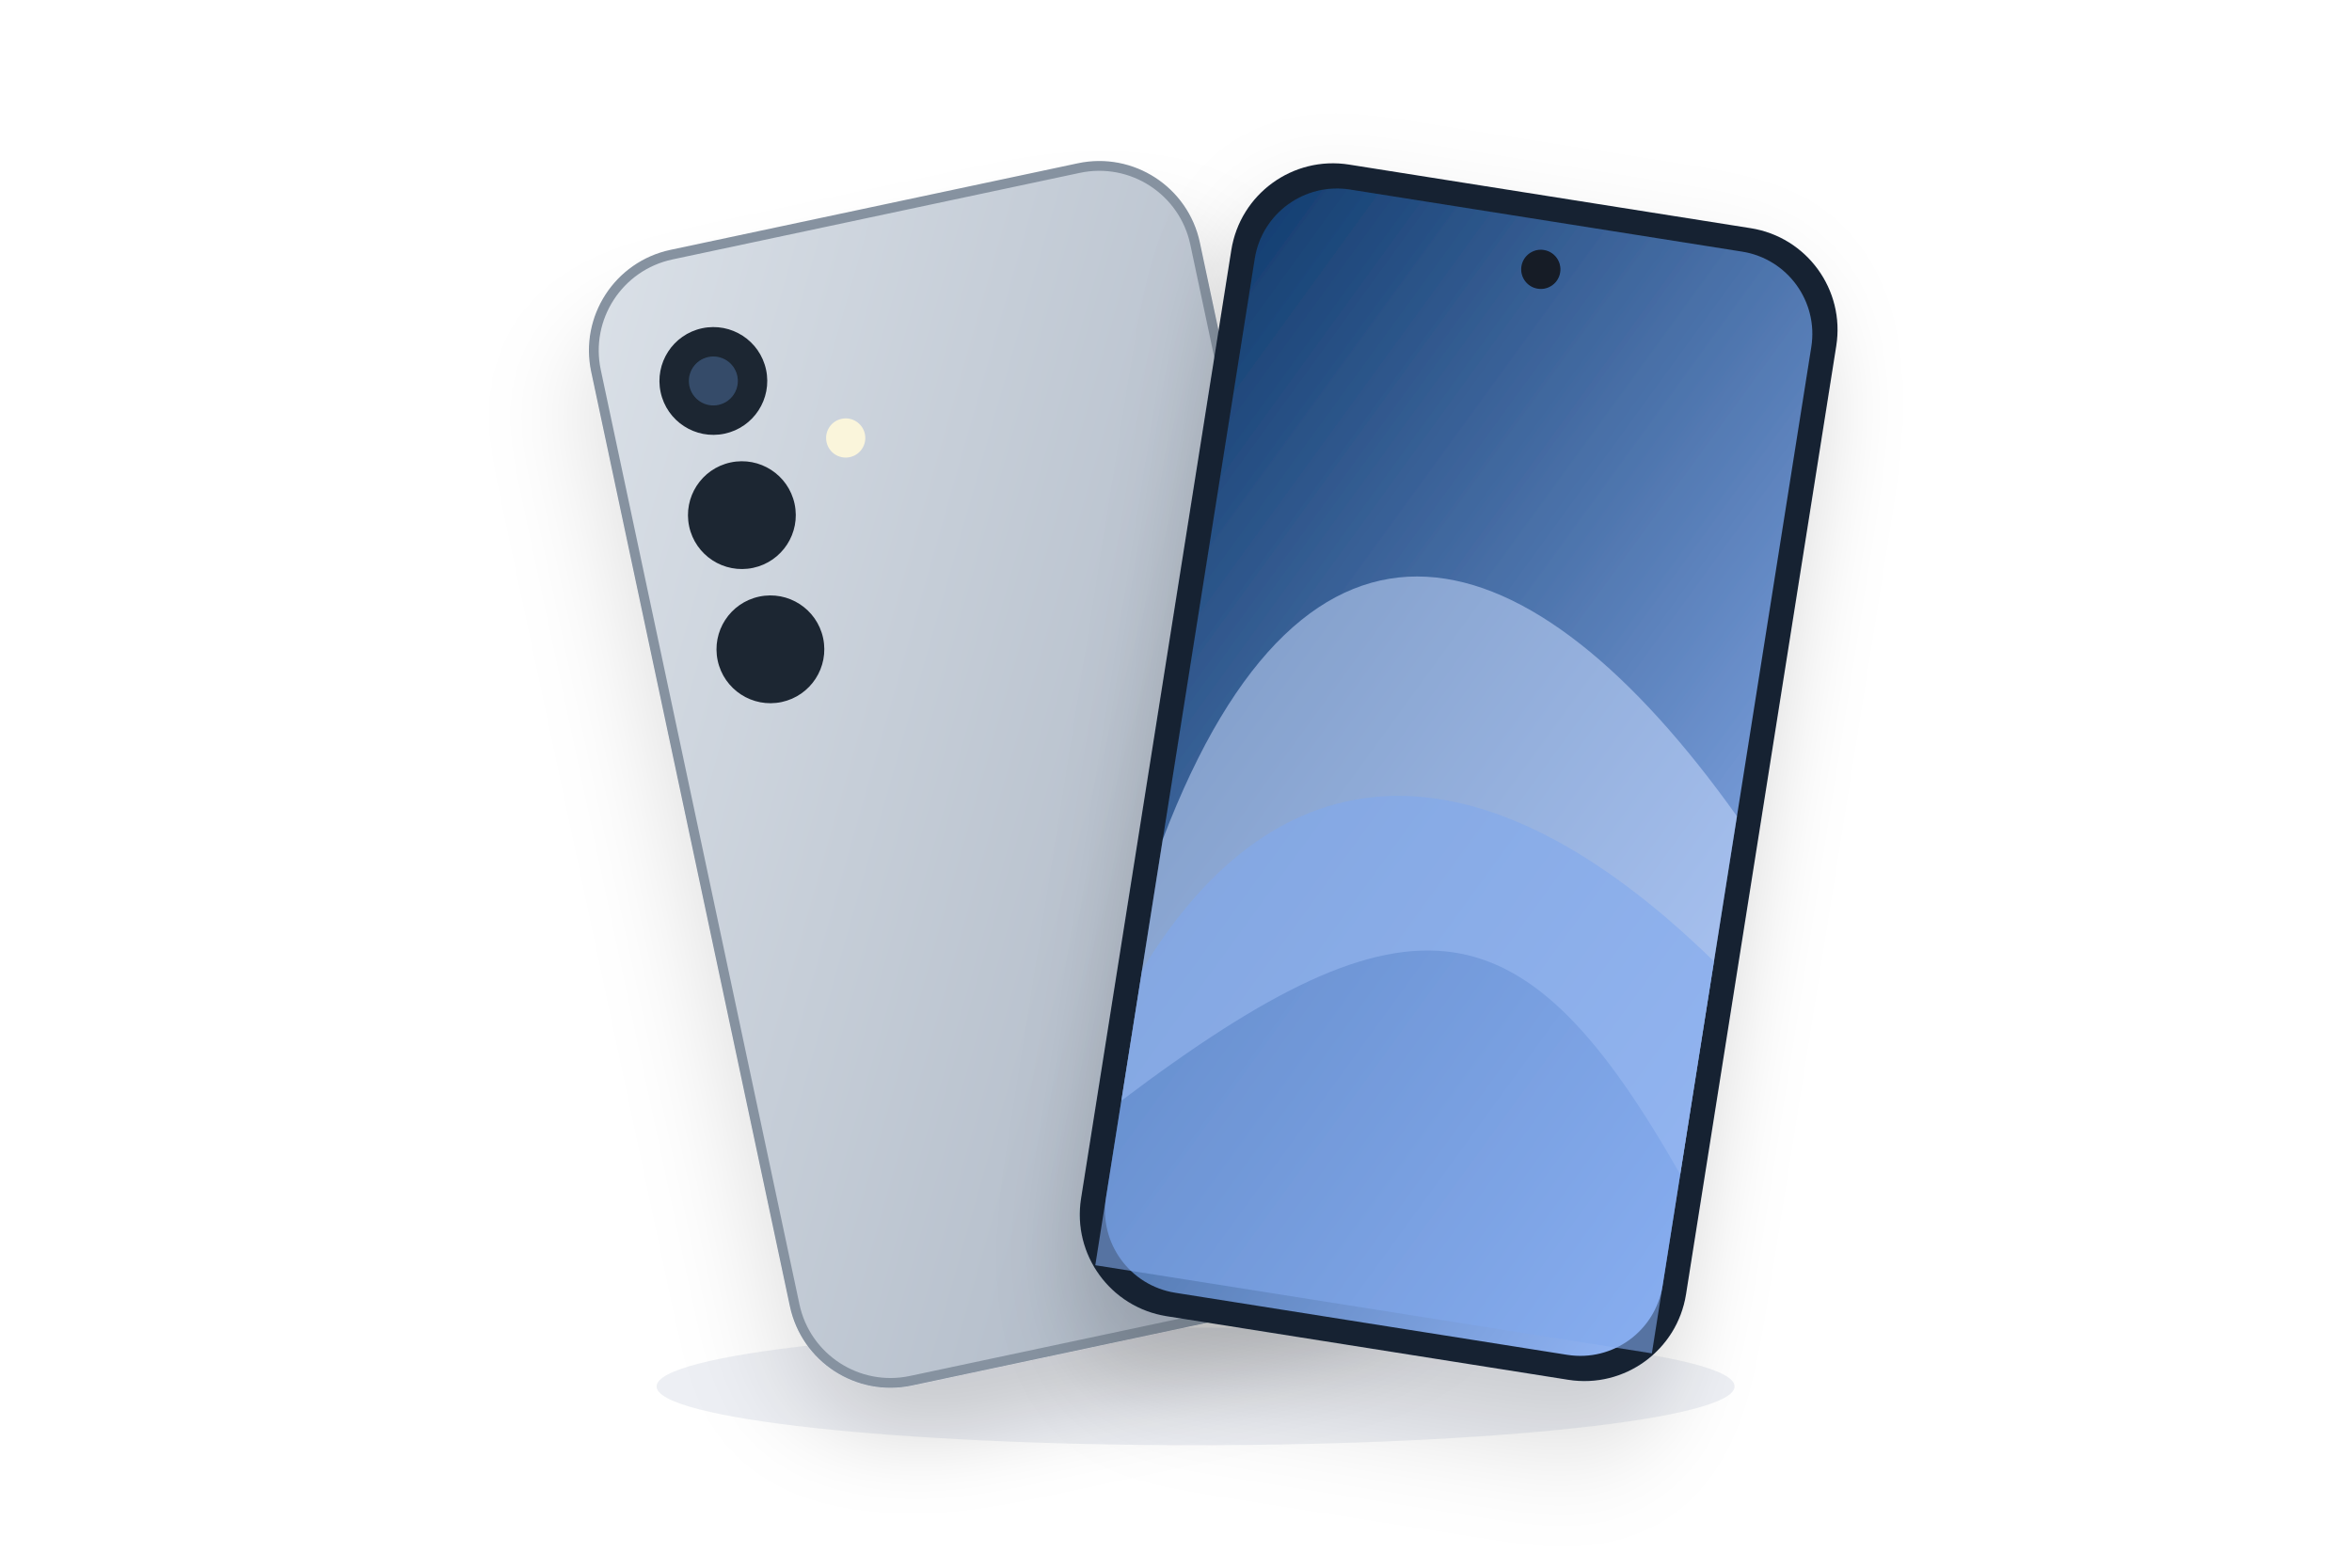
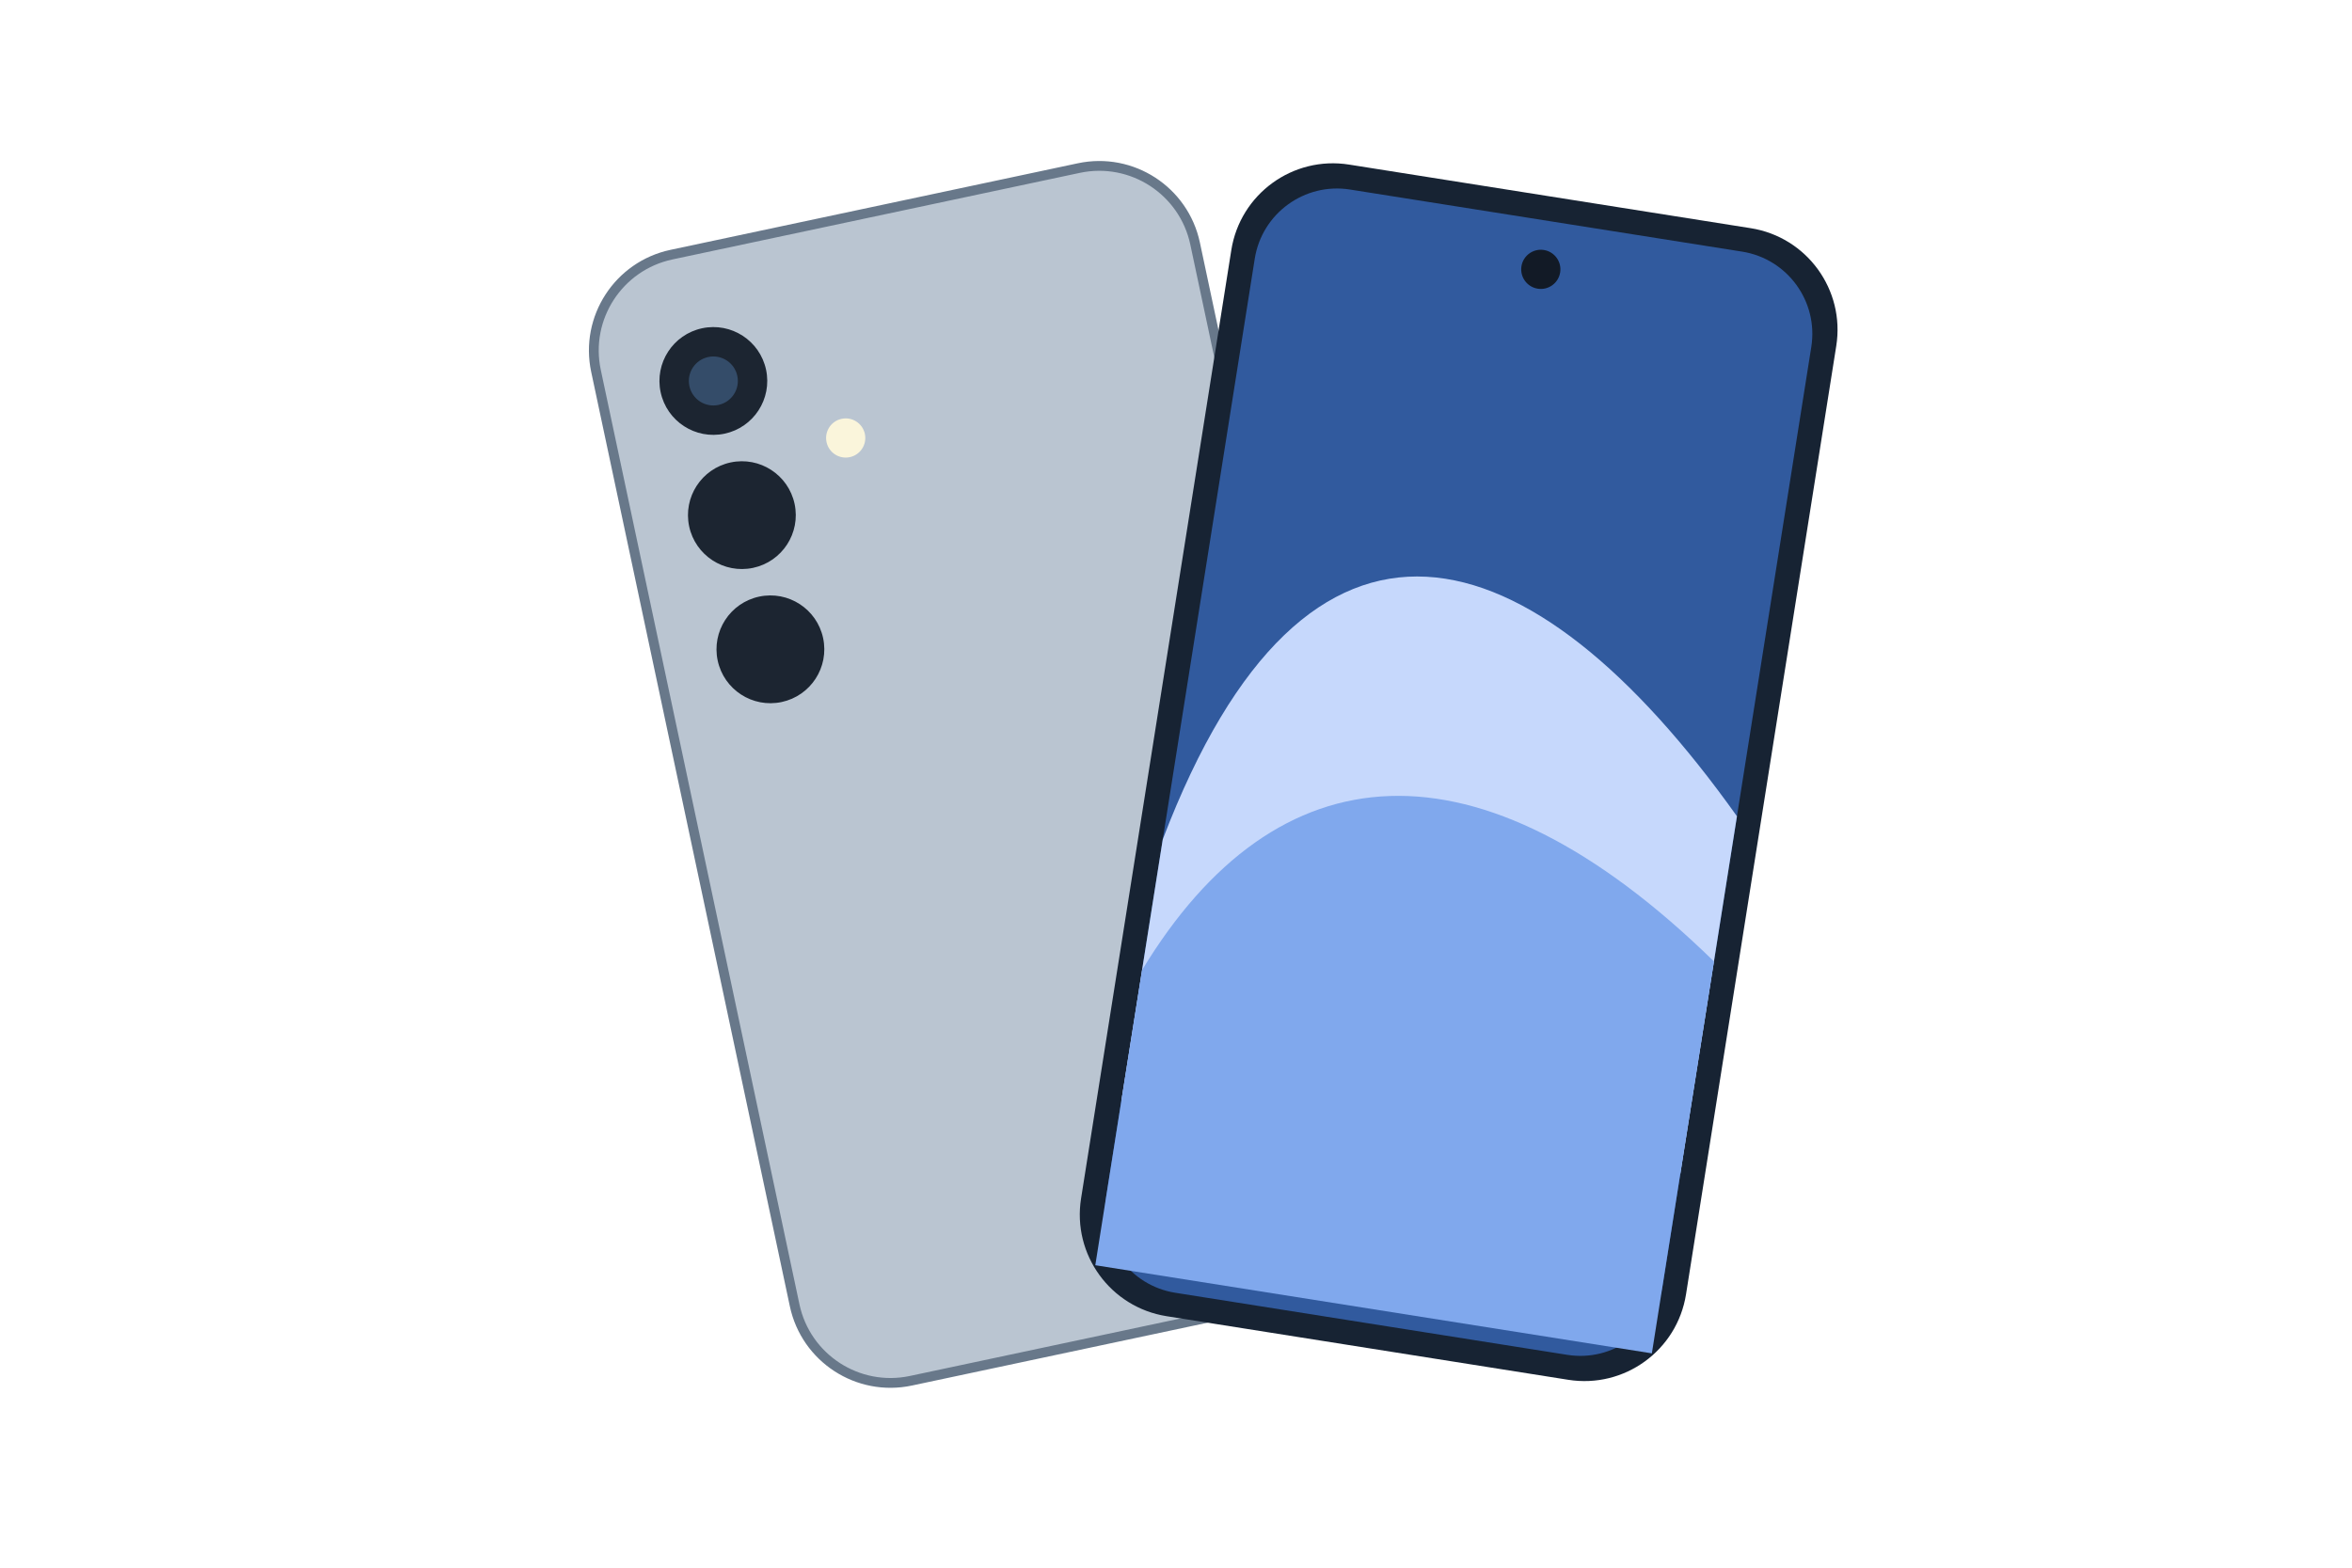
<svg xmlns="http://www.w3.org/2000/svg" viewBox="0 0 480 320">
-   <defs>
-     <linearGradient id="body" x2="1" y2="1">
-       <stop stop-color="#dbe1e8" />
-       <stop offset="1" stop-color="#a4afbe" />
-     </linearGradient>
-     <linearGradient id="screen" x2="1" y2="1">
-       <stop stop-color="#133d6f" />
-       <stop offset="1" stop-color="#93b6f6" />
-     </linearGradient>
-     <filter id="shadow">
-       <feDropShadow dx="0" dy="12" stdDeviation="10" flood-opacity=".15" />
-     </filter>
-   </defs>
-   <ellipse cx="244" cy="283" rx="110" ry="12" fill="#b8c1d2" opacity=".25" />
-   <g transform="translate(141 40) rotate(-12 65 120)" filter="url(#shadow)">
-     <rect width="125" height="235" rx="20" fill="url(#body)" stroke="#8692a0" stroke-width="2" />
+   <g transform="translate(141 40) rotate(-12 65 120)">
+     <rect width="125" height="235" rx="20" fill="#bac5d1" stroke="#68788a" stroke-width="2" />
    <circle cx="23" cy="27" r="11" fill="#1c2531" />
    <circle cx="23" cy="55" r="11" fill="#1c2531" />
    <circle cx="23" cy="83" r="11" fill="#1c2531" />
    <circle cx="47" cy="44" r="4" fill="#faf5db" />
    <circle cx="23" cy="27" r="5" fill="#344c69" />
  </g>
-   <g transform="translate(235 39) rotate(9 65 120)" filter="url(#shadow)">
+   <g transform="translate(235 39) rotate(9 65 120)">
    <rect width="125" height="238" rx="21" fill="#172333" />
-     <rect x="5" y="5" width="115" height="228" rx="17" fill="url(#screen)" />
-     <path d="M5 142C22 61 69 67 120 119v74c-40-50-63-51-115 3" fill="#c6d8fc" opacity=".55" />
-     <path d="M5 169c20-49 60-59 115-20v81H5z" fill="#80a8ed" opacity=".6" />
+     <rect x="5" y="5" width="115" height="228" rx="17" fill="#315a9e" />
+     <path d="M5 142C22 61 69 67 120 119v74c-40-50-63-51-115 3" fill="#c6d8fc" />
+     <path d="M5 169c20-49 60-59 115-20v81H5z" fill="#80a8ed" />
    <circle cx="63" cy="15" r="4" fill="#121a26" />
  </g>
</svg>
